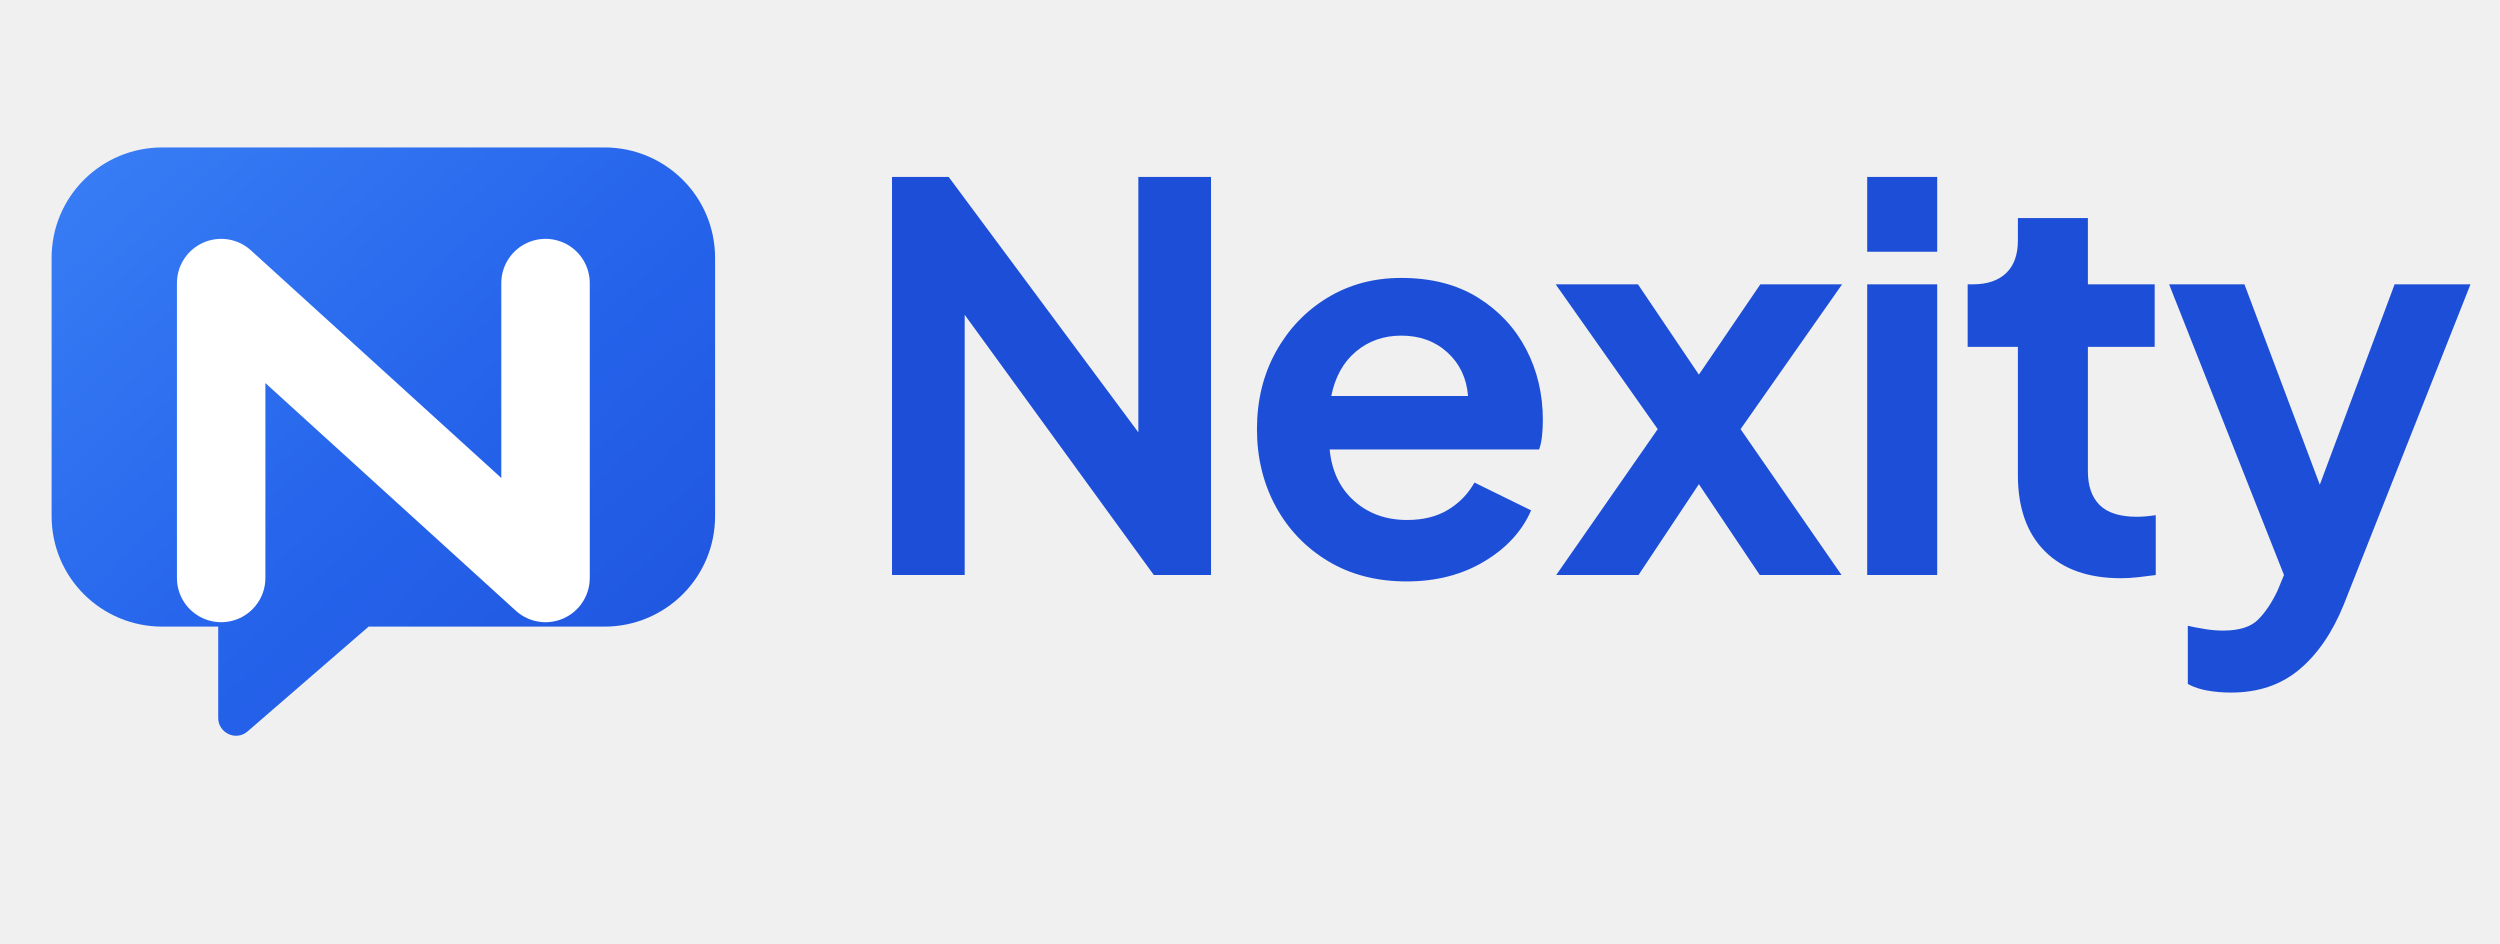
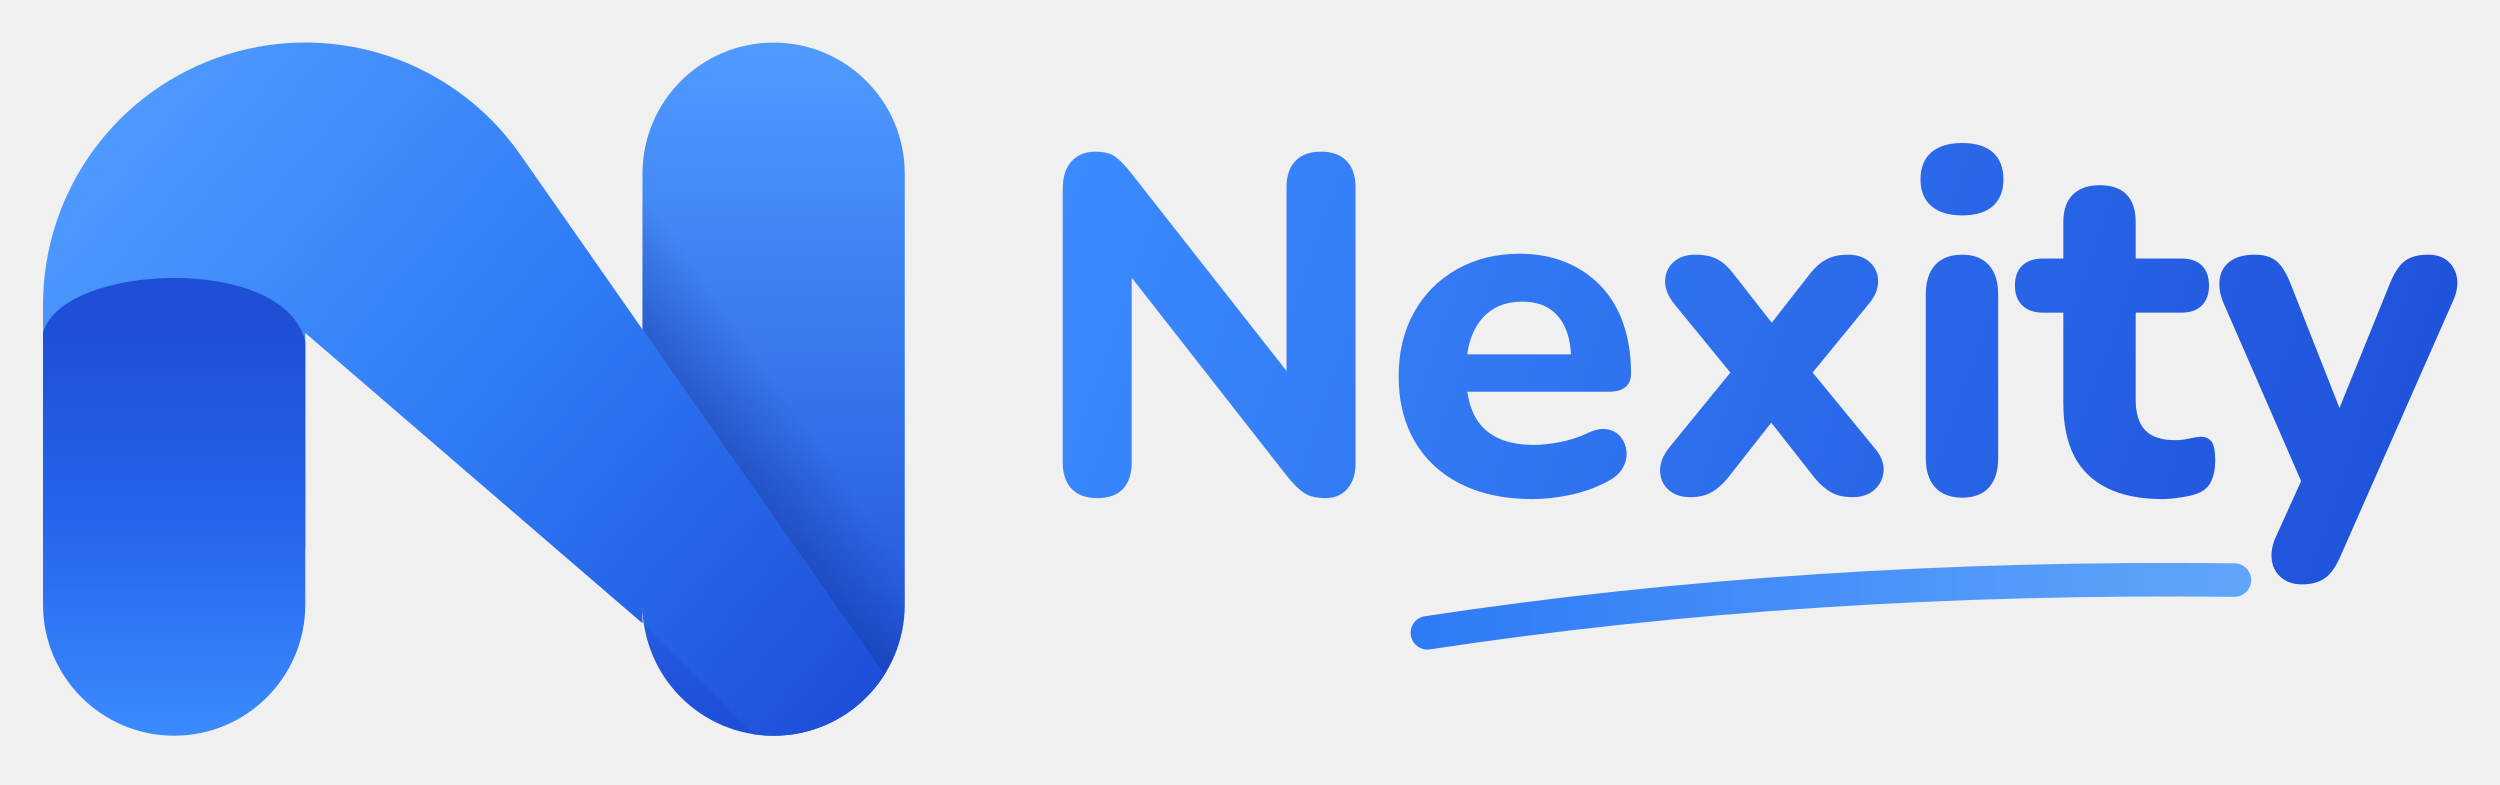
- <svg xmlns="http://www.w3.org/2000/svg" viewBox="0 0 169.56 64" fill="none">
+ <svg xmlns="http://www.w3.org/2000/svg" viewBox="0 0 229.54 72" fill="none">
  <defs>
-     <linearGradient id="nx" x1="8" y1="6" x2="56" y2="58" gradientUnits="userSpaceOnUse">
-       <stop stop-color="#3B82F6" />
-       <stop offset="0.52" stop-color="#2563EB" />
+     <linearGradient id="h-band" x1="16" y1="24" x2="96" y2="92" gradientUnits="userSpaceOnUse">
+       <stop stop-color="#4F9BFF" />
+       <stop offset="0.5" stop-color="#2F7BF6" />
      <stop offset="1" stop-color="#1D4ED8" />
    </linearGradient>
+     <linearGradient id="h-left" x1="24" y1="48" x2="24" y2="92" gradientUnits="userSpaceOnUse">
+       <stop stop-color="#1E4FD6" />
+       <stop offset="0.45" stop-color="#2563EB" />
+       <stop offset="1" stop-color="#3B8BFF" />
+     </linearGradient>
+     <linearGradient id="h-right" x1="88" y1="18" x2="88" y2="92" gradientUnits="userSpaceOnUse">
+       <stop stop-color="#4F9BFF" />
+       <stop offset="1" stop-color="#1D4ED8" />
+     </linearGradient>
+     <linearGradient id="h-shade" x1="88" y1="68.6" x2="95" y2="63.7" gradientUnits="userSpaceOnUse">
+       <stop stop-color="#0B2A8F" stop-opacity="0.35" />
+       <stop offset="1" stop-color="#0B2A8F" stop-opacity="0" />
+     </linearGradient>
+     <clipPath id="h-bclip">
+       <rect x="0" y="0" width="74" height="120" />
+       <path d="M74 32 a14 14 0 0 1 28 0 V78 a14 14 0 0 1 -28 0 Z" />
+     </clipPath>
+     <clipPath id="h-rclip">
+       <path d="M74 32 a14 14 0 0 1 28 0 V78 a14 14 0 0 1 -28 0 Z" />
+     </clipPath>
+     <linearGradient id="h-wm" x1="7.1" y1="-70.5" x2="298.13" y2="30" gradientUnits="userSpaceOnUse">
+       <stop stop-color="#3B8BFF" />
+       <stop offset="1" stop-color="#1D4ED8" />
+     </linearGradient>
+     <linearGradient id="h-sw" x1="0" y1="0" x2="1" y2="0">
+       <stop stop-color="#2F7BF6" />
+       <stop offset="1" stop-color="#60A5FA" />
+     </linearGradient>
  </defs>
-   <g transform="translate(-6 0)">
-     <g>
-       <path d="M9.5 17.5c0-4.2 3.4-7.5 7.5-7.5h30c4.1 0 7.5 3.3 7.5 7.5V35c0 4.2-3.4 7.5-7.5 7.5H31l-8.2 7.1c-.8.7-2 .1-2-.9v-6.2h-3.8c-4.1 0-7.5-3.3-7.5-7.5V17.5z" fill="url(#nx)" />
-       <path d="M21 39.2V19.2L43 39.2V19.2" fill="none" stroke="#FFFFFF" stroke-width="6" stroke-linecap="round" stroke-linejoin="round" />
-     </g>
+   <g transform="translate(-4.65 -11.57) scale(0.86)" class="nx-mark">
+     <path d="M74 32 a14 14 0 0 1 28 0 V78 a14 14 0 0 1 -28 0 Z" fill="url(#h-right)" />
+     <path d="M10 72 V46 A28 28 0 0 1 60.94 29.94 L112 103 L90 96 L74 80 L38 49 V72 Z" fill="url(#h-band)" clip-path="url(#h-bclip)" />
+     <path d="M74 18 H102 V88.6 L74 48.6 Z" fill="url(#h-shade)" clip-path="url(#h-rclip)" />
+     <path d="M10 49 C12 41.5 36 40.5 38 50 V78 a14 14 0 0 1 -28 0 Z" fill="url(#h-left)" />
  </g>
-   <g transform="translate(57.8906 39) scale(0.3624161)">
-     <path fill="#1D4ED8" d="M20.80 0L7.20 0L7.20-74.50L17.80-74.50L53.30-26.70L53.30-74.50L66.90-74.50L66.90 0L56.20 0L20.80-48.70L20.80 0Z M103.50 1.20L103.50 1.20Q95.10 1.20 88.80-2.60Q82.50-6.40 79-12.85Q75.50-19.30 75.50-27.30L75.50-27.30Q75.50-35.40 79.05-41.80Q82.60-48.20 88.70-51.90Q94.80-55.60 102.50-55.60L102.50-55.60Q110.90-55.60 116.80-51.95Q122.70-48.30 125.85-42.30Q129-36.30 129-29L129-29Q129-27.50 128.85-26.05Q128.70-24.60 128.30-23.50L128.30-23.50L89.10-23.50Q89.70-17.40 93.70-13.85Q97.70-10.30 103.60-10.30L103.60-10.30Q108.10-10.30 111.25-12.20Q114.40-14.10 116.20-17.30L116.20-17.30L126.80-12.10Q124.30-6.30 118.05-2.55Q111.80 1.20 103.50 1.20ZM102.50-44.80L102.50-44.80Q97.60-44.80 94.05-41.85Q90.50-38.90 89.40-33.50L89.40-33.50L115-33.50Q114.60-38.50 111.15-41.65Q107.70-44.80 102.50-44.80Z M146.90 0L131.50 0L150.50-27.30L131.40-54.40L146.80-54.40L158.20-37.50L169.70-54.40L185-54.40L166-27.30L184.90 0L169.60 0L158.20-17L146.90 0Z M202.80-60.50L189.70-60.50L189.70-74.50L202.80-74.50L202.80-60.50ZM202.80 0L189.70 0L189.70-54.40L202.80-54.40L202.80 0Z M237.20 0.60L237.20 0.60Q228 0.60 222.95-4.45Q217.90-9.50 217.90-18.70L217.90-18.70L217.90-42.70L208.50-42.70L208.50-54.40L209.50-54.40Q213.50-54.40 215.70-56.50Q217.90-58.60 217.90-62.60L217.90-62.60L217.90-66.80L231-66.80L231-54.40L243.50-54.40L243.50-42.70L231-42.70L231-19.40Q231-15.30 233.20-13.10Q235.40-10.90 240.20-10.90L240.20-10.90Q241.70-10.90 243.70-11.20L243.70-11.20L243.70 0Q242.30 0.20 240.50 0.40Q238.70 0.60 237.20 0.60Z M257.80 22L257.80 22Q255.60 22 253.50 21.65Q251.40 21.30 249.70 20.40L249.70 20.40L249.70 9.50Q251.00 9.80 252.80 10.10Q254.60 10.40 256.30 10.40L256.30 10.40Q260.80 10.40 262.85 8.35Q264.90 6.30 266.50 2.90L266.50 2.90L267.70 0L246.20-54.40L260.30-54.40L274.40-16.90L288.40-54.40L302.60-54.40L278.90 5.50Q275.70 13.40 270.55 17.70Q265.40 22 257.80 22Z" />
+   <g transform="translate(94.45 45.34) scale(0.44)">
+     <path d="M14.30 0.90L14.30 0.90Q10.80 0.90 8.95-1.05Q7.10-3 7.10-6.60L7.10-6.60L7.10-63.60Q7.10-67.40 8.95-69.40Q10.80-71.40 13.90-71.40L13.90-71.40Q16.60-71.40 18.05-70.35Q19.50-69.30 21.40-66.90L21.40-66.90L56.50-22.20L53.80-22.20L53.80-64Q53.80-67.50 55.65-69.45Q57.50-71.40 61-71.40L61-71.40Q64.50-71.40 66.35-69.45Q68.20-67.50 68.20-64L68.20-64L68.20-6.30Q68.20-3 66.50-1.05Q64.80 0.90 61.90 0.90L61.90 0.90Q59.10 0.90 57.45-0.20Q55.80-1.30 53.90-3.70L53.90-3.70L18.90-48.40L21.50-48.40L21.50-6.60Q21.50-3 19.70-1.05Q17.90 0.90 14.30 0.90Z" fill="url(#h-wm)" />
+     <path d="M105.10 1.10L105.10 1.10Q96.40 1.10 90.15-2.05Q83.90-5.20 80.55-10.95Q77.20-16.70 77.20-24.50L77.20-24.50Q77.20-32.10 80.40-37.85Q83.60-43.60 89.35-46.85Q95.10-50.10 102.40-50.10L102.40-50.10Q107.70-50.10 112-48.35Q116.30-46.60 119.40-43.35Q122.50-40.10 124.10-35.45Q125.70-30.80 125.70-25.10L125.70-25.10Q125.70-23.20 124.50-22.25Q123.30-21.30 121-21.30L121-21.30L89.60-21.30L89.60-29.10L114.80-29.10L113.20-27.70Q113.20-31.80 112-34.55Q110.80-37.30 108.55-38.70Q106.30-40.10 103-40.10L103-40.10Q99.30-40.10 96.70-38.40Q94.10-36.70 92.70-33.50Q91.30-30.30 91.30-25.80L91.30-25.80L91.30-25Q91.30-17.40 94.85-13.80Q98.40-10.20 105.40-10.20L105.40-10.20Q107.80-10.20 110.90-10.80Q114-11.40 116.70-12.70L116.70-12.70Q119-13.80 120.80-13.45Q122.60-13.10 123.60-11.80Q124.60-10.50 124.75-8.80Q124.90-7.10 124-5.45Q123.10-3.80 121-2.70L121-2.70Q117.60-0.80 113.35 0.15Q109.10 1.10 105.10 1.10Z" fill="url(#h-wm)" />
+     <path d="M138 0.70L138 0.70Q135.20 0.70 133.50-0.85Q131.80-2.40 131.75-4.80Q131.70-7.20 133.70-9.70L133.70-9.70L149.20-28.70L149.20-21.90L134.80-39.50Q132.70-42.10 132.80-44.50Q132.90-46.90 134.60-48.40Q136.30-49.90 139.10-49.90L139.10-49.90Q141.80-49.90 143.60-49Q145.40-48.10 147-46L147-46L157.70-32.30L152.40-32.30L163.10-46Q164.80-48.10 166.60-49Q168.40-49.90 171-49.90L171-49.90Q173.80-49.90 175.50-48.35Q177.20-46.80 177.25-44.40Q177.30-42 175.20-39.50L175.20-39.50L160.80-21.90L160.80-28.70L176.40-9.70Q178.50-7.30 178.40-4.90Q178.30-2.50 176.55-0.90Q174.80 0.70 172 0.70L172 0.70Q169.30 0.70 167.55-0.25Q165.80-1.20 164.10-3.20L164.10-3.20L152.40-18.10L157.50-18.10L145.80-3.20Q144.20-1.30 142.45-0.30Q140.70 0.70 138 0.70Z" fill="url(#h-wm)" />
+     <path d="M194.80 0.80L194.80 0.80Q191.10 0.80 189.15-1.35Q187.20-3.50 187.20-7.40L187.20-7.40L187.20-41.60Q187.20-45.60 189.15-47.75Q191.10-49.90 194.80-49.90L194.80-49.90Q198.40-49.90 200.35-47.75Q202.30-45.60 202.30-41.60L202.30-41.60L202.30-7.40Q202.30-3.50 200.40-1.35Q198.50 0.80 194.80 0.80ZM194.80-58.10L194.80-58.10Q190.60-58.10 188.35-60.05Q186.10-62 186.10-65.60L186.10-65.60Q186.10-69.30 188.35-71.25Q190.60-73.20 194.80-73.20L194.80-73.20Q199-73.20 201.20-71.25Q203.40-69.30 203.40-65.60L203.40-65.60Q203.40-62 201.20-60.05Q199-58.10 194.80-58.10Z" fill="url(#h-wm)" />
+     <path d="M236.60 1.10L236.60 1.10Q229.70 1.10 225.05-1.20Q220.40-3.50 218.15-7.90Q215.90-12.30 215.90-19L215.90-19L215.90-37.80L211.70-37.80Q208.90-37.80 207.35-39.30Q205.80-40.80 205.80-43.40L205.80-43.40Q205.80-46.20 207.35-47.65Q208.90-49.10 211.70-49.10L211.70-49.10L215.90-49.10L215.90-56.70Q215.90-60.50 217.90-62.45Q219.90-64.40 223.50-64.40L223.50-64.40Q227.20-64.40 229.10-62.45Q231.00-60.50 231.00-56.70L231.00-56.70L231.00-49.10L240.50-49.10Q243.30-49.10 244.80-47.65Q246.30-46.20 246.30-43.40L246.30-43.40Q246.30-40.80 244.80-39.30Q243.30-37.80 240.50-37.80L240.50-37.80L231.00-37.80L231.00-19.60Q231.00-15.40 232.95-13.30Q234.90-11.20 239.20-11.20L239.20-11.20Q240.70-11.20 242.00-11.50Q243.30-11.80 244.40-11.90L244.40-11.90Q245.80-12 246.70-11.05Q247.60-10.10 247.60-6.90L247.60-6.90Q247.60-4.50 246.80-2.70Q246.00-0.90 244.00-0.10L244.00-0.10Q242.70 0.40 240.45 0.75Q238.20 1.10 236.60 1.10Z" fill="url(#h-wm)" />
+     <path d="M265.70 18.90L265.70 18.90Q263.10 18.90 261.40 17.50Q259.70 16.10 259.40 13.85Q259.10 11.60 260.20 9.10L260.20 9.10L266.90-5.70L266.90 0.50L249.20-40.10Q248.20-42.70 248.55-44.95Q248.90-47.20 250.75-48.55Q252.60-49.90 255.90-49.90L255.90-49.90Q258.60-49.90 260.25-48.65Q261.90-47.40 263.30-43.90L263.30-43.90L275.10-13.90L271.90-13.90L284.10-44Q285.50-47.40 287.25-48.65Q289-49.90 292-49.90L292-49.90Q294.60-49.90 296.15-48.55Q297.70-47.20 298.05-45Q298.40-42.80 297.20-40.20L297.20-40.20L273.70 13.10Q272.20 16.50 270.35 17.70Q268.50 18.90 265.70 18.90Z" fill="url(#h-wm)" />
+     <path d="M83.2 29 Q162.4 17 251.6 18" stroke="url(#h-sw)" stroke-width="7" stroke-linecap="round" fill="none" class="nx-swoosh" />
  </g>
</svg>
